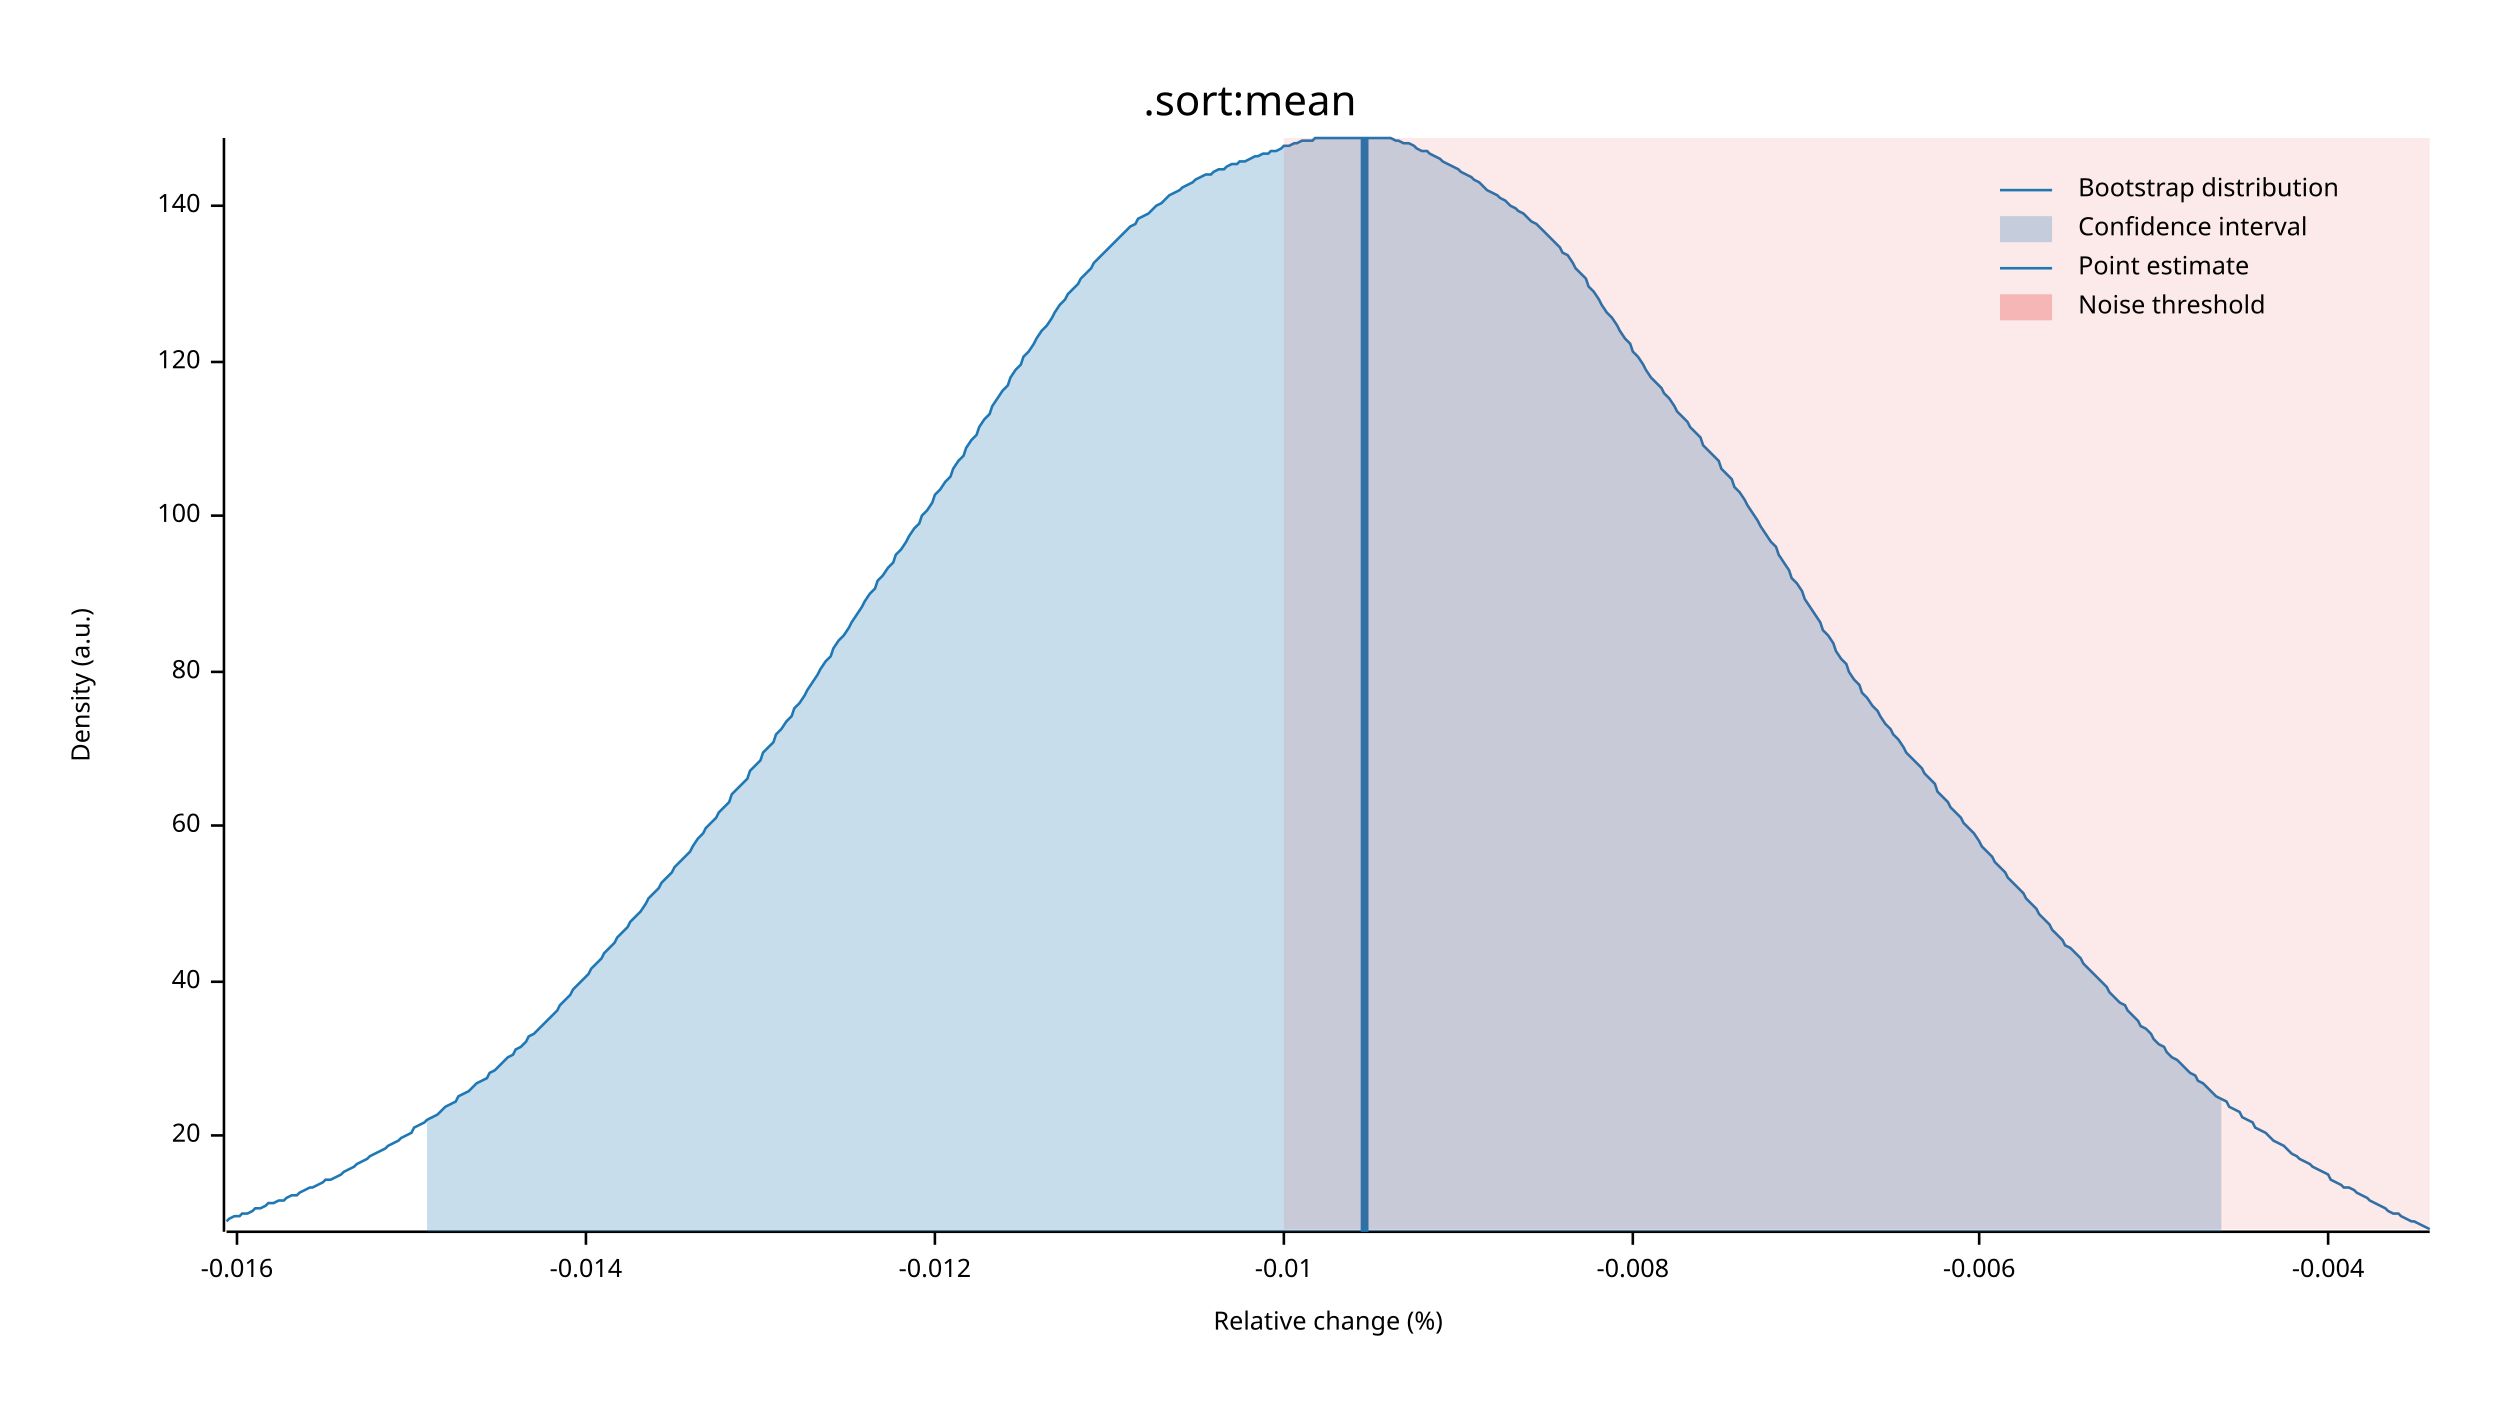
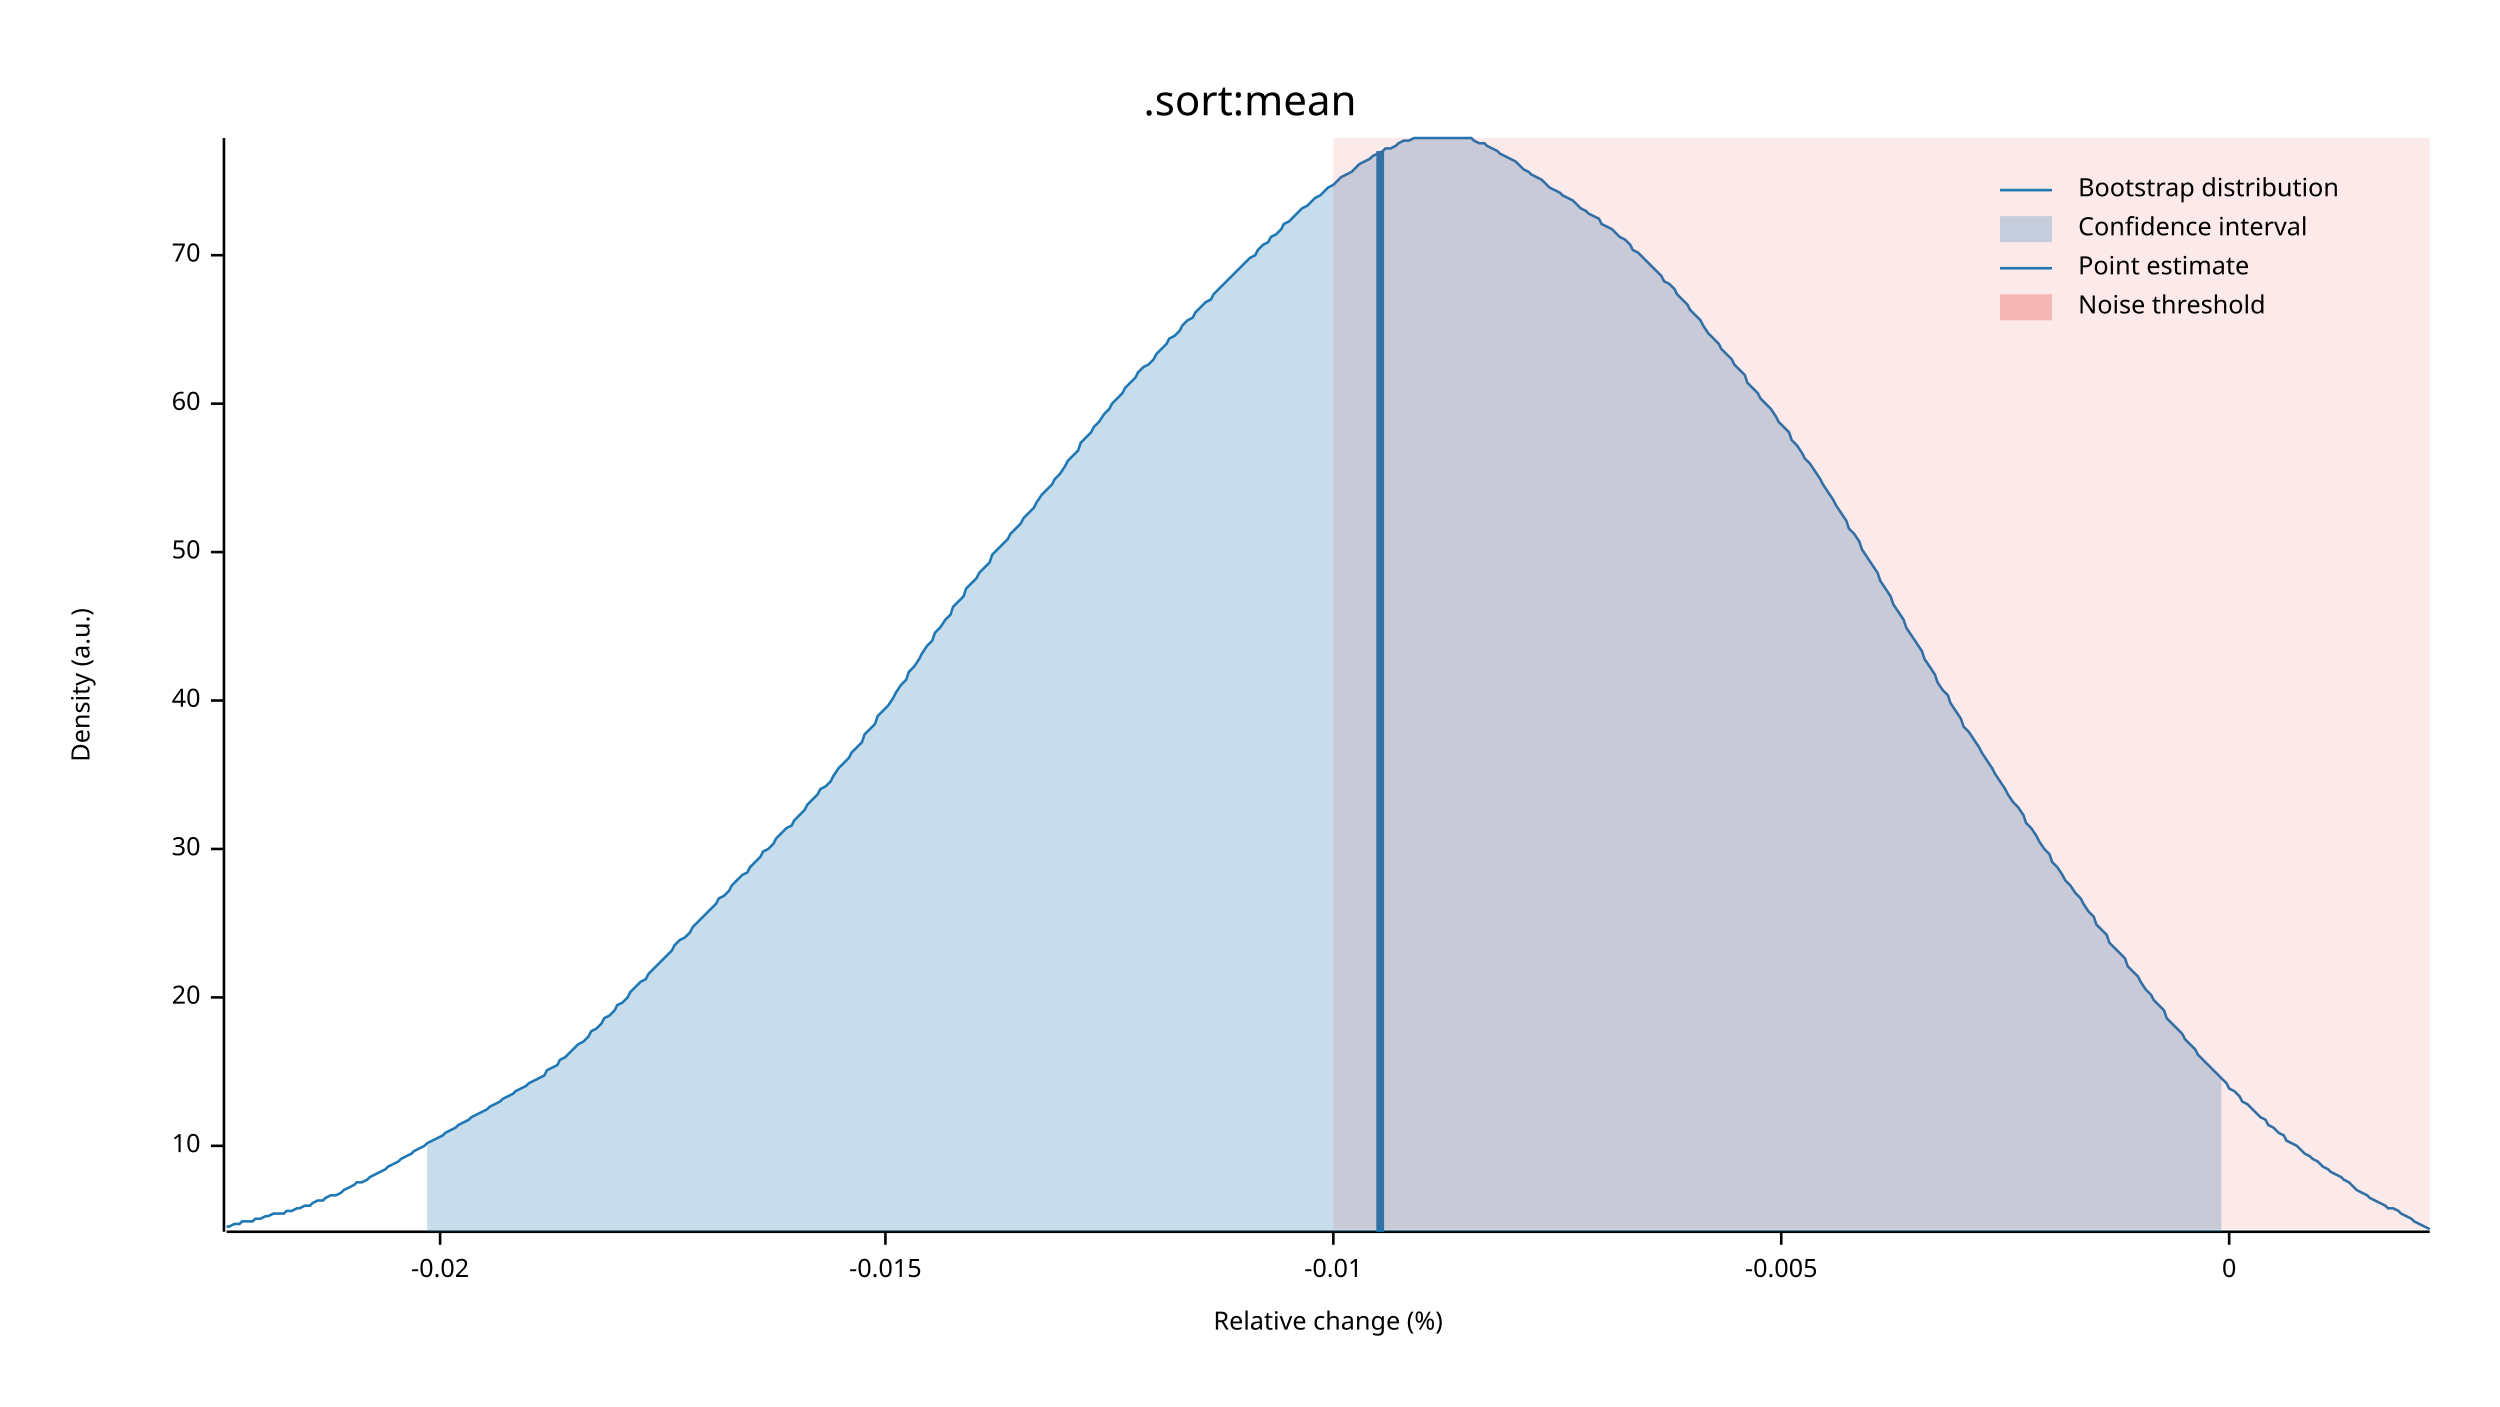
<svg xmlns="http://www.w3.org/2000/svg" width="960" height="540" viewBox="0 0 960 540">
  <text x="480" y="32" dy="0.76em" text-anchor="middle" font-family="sans-serif" font-size="16.129" opacity="1" fill="#000000">
.sort:mean
</text>
  <text x="27" y="263" dy="0.76em" text-anchor="middle" font-family="sans-serif" font-size="9.677" opacity="1" fill="#000000" transform="rotate(270, 27, 263)">
Density (a.u.)
</text>
  <text x="510" y="513" dy="-0.5ex" text-anchor="middle" font-family="sans-serif" font-size="9.677" opacity="1" fill="#000000">
Relative change (%)
</text>
  <polyline fill="none" opacity="1" stroke="#000000" stroke-width="1" points="86,53 86,473 " />
-   <text x="77" y="436" dy="0.5ex" text-anchor="end" font-family="sans-serif" font-size="9.677" opacity="1" fill="#000000">
+   <text x="77" y="440" dy="0.5ex" text-anchor="end" font-family="sans-serif" font-size="9.677" opacity="1" fill="#000000">
+ 10
+ </text>
+   <polyline fill="none" opacity="1" stroke="#000000" stroke-width="1" points="81,440 86,440 " />
+   <text x="77" y="383" dy="0.5ex" text-anchor="end" font-family="sans-serif" font-size="9.677" opacity="1" fill="#000000">
20
</text>
-   <polyline fill="none" opacity="1" stroke="#000000" stroke-width="1" points="81,436 86,436 " />
-   <text x="77" y="377" dy="0.5ex" text-anchor="end" font-family="sans-serif" font-size="9.677" opacity="1" fill="#000000">
+   <polyline fill="none" opacity="1" stroke="#000000" stroke-width="1" points="81,383 86,383 " />
+   <text x="77" y="326" dy="0.5ex" text-anchor="end" font-family="sans-serif" font-size="9.677" opacity="1" fill="#000000">
+ 30
+ </text>
+   <polyline fill="none" opacity="1" stroke="#000000" stroke-width="1" points="81,326 86,326 " />
+   <text x="77" y="269" dy="0.5ex" text-anchor="end" font-family="sans-serif" font-size="9.677" opacity="1" fill="#000000">
40
</text>
-   <polyline fill="none" opacity="1" stroke="#000000" stroke-width="1" points="81,377 86,377 " />
-   <text x="77" y="317" dy="0.5ex" text-anchor="end" font-family="sans-serif" font-size="9.677" opacity="1" fill="#000000">
+   <polyline fill="none" opacity="1" stroke="#000000" stroke-width="1" points="81,269 86,269 " />
+   <text x="77" y="212" dy="0.5ex" text-anchor="end" font-family="sans-serif" font-size="9.677" opacity="1" fill="#000000">
+ 50
+ </text>
+   <polyline fill="none" opacity="1" stroke="#000000" stroke-width="1" points="81,212 86,212 " />
+   <text x="77" y="155" dy="0.5ex" text-anchor="end" font-family="sans-serif" font-size="9.677" opacity="1" fill="#000000">
60
</text>
-   <polyline fill="none" opacity="1" stroke="#000000" stroke-width="1" points="81,317 86,317 " />
-   <text x="77" y="258" dy="0.5ex" text-anchor="end" font-family="sans-serif" font-size="9.677" opacity="1" fill="#000000">
- 80
+   <polyline fill="none" opacity="1" stroke="#000000" stroke-width="1" points="81,155 86,155 " />
+   <text x="77" y="98" dy="0.5ex" text-anchor="end" font-family="sans-serif" font-size="9.677" opacity="1" fill="#000000">
+ 70
</text>
-   <polyline fill="none" opacity="1" stroke="#000000" stroke-width="1" points="81,258 86,258 " />
-   <text x="77" y="198" dy="0.5ex" text-anchor="end" font-family="sans-serif" font-size="9.677" opacity="1" fill="#000000">
- 100
+   <polyline fill="none" opacity="1" stroke="#000000" stroke-width="1" points="81,98 86,98 " />
+   <polyline fill="none" opacity="1" stroke="#000000" stroke-width="1" points="87,473 933,473 " />
+   <text x="169" y="483" dy="0.76em" text-anchor="middle" font-family="sans-serif" font-size="9.677" opacity="1" fill="#000000">
+ -0.02
</text>
-   <polyline fill="none" opacity="1" stroke="#000000" stroke-width="1" points="81,198 86,198 " />
-   <text x="77" y="139" dy="0.5ex" text-anchor="end" font-family="sans-serif" font-size="9.677" opacity="1" fill="#000000">
- 120
+   <polyline fill="none" opacity="1" stroke="#000000" stroke-width="1" points="169,473 169,478 " />
+   <text x="340" y="483" dy="0.76em" text-anchor="middle" font-family="sans-serif" font-size="9.677" opacity="1" fill="#000000">
+ -0.015
</text>
-   <polyline fill="none" opacity="1" stroke="#000000" stroke-width="1" points="81,139 86,139 " />
-   <text x="77" y="79" dy="0.5ex" text-anchor="end" font-family="sans-serif" font-size="9.677" opacity="1" fill="#000000">
- 140
- </text>
-   <polyline fill="none" opacity="1" stroke="#000000" stroke-width="1" points="81,79 86,79 " />
-   <polyline fill="none" opacity="1" stroke="#000000" stroke-width="1" points="87,473 933,473 " />
-   <text x="91" y="483" dy="0.76em" text-anchor="middle" font-family="sans-serif" font-size="9.677" opacity="1" fill="#000000">
- -0.016
- </text>
-   <polyline fill="none" opacity="1" stroke="#000000" stroke-width="1" points="91,473 91,478 " />
-   <text x="225" y="483" dy="0.76em" text-anchor="middle" font-family="sans-serif" font-size="9.677" opacity="1" fill="#000000">
- -0.014
- </text>
-   <polyline fill="none" opacity="1" stroke="#000000" stroke-width="1" points="225,473 225,478 " />
-   <text x="359" y="483" dy="0.76em" text-anchor="middle" font-family="sans-serif" font-size="9.677" opacity="1" fill="#000000">
- -0.012
- </text>
-   <polyline fill="none" opacity="1" stroke="#000000" stroke-width="1" points="359,473 359,478 " />
-   <text x="493" y="483" dy="0.76em" text-anchor="middle" font-family="sans-serif" font-size="9.677" opacity="1" fill="#000000">
+   <polyline fill="none" opacity="1" stroke="#000000" stroke-width="1" points="340,473 340,478 " />
+   <text x="512" y="483" dy="0.76em" text-anchor="middle" font-family="sans-serif" font-size="9.677" opacity="1" fill="#000000">
-0.01
</text>
-   <polyline fill="none" opacity="1" stroke="#000000" stroke-width="1" points="493,473 493,478 " />
-   <text x="627" y="483" dy="0.76em" text-anchor="middle" font-family="sans-serif" font-size="9.677" opacity="1" fill="#000000">
- -0.008
+   <polyline fill="none" opacity="1" stroke="#000000" stroke-width="1" points="512,473 512,478 " />
+   <text x="684" y="483" dy="0.76em" text-anchor="middle" font-family="sans-serif" font-size="9.677" opacity="1" fill="#000000">
+ -0.005
</text>
-   <polyline fill="none" opacity="1" stroke="#000000" stroke-width="1" points="627,473 627,478 " />
-   <text x="760" y="483" dy="0.76em" text-anchor="middle" font-family="sans-serif" font-size="9.677" opacity="1" fill="#000000">
- -0.006
+   <polyline fill="none" opacity="1" stroke="#000000" stroke-width="1" points="684,473 684,478 " />
+   <text x="856" y="483" dy="0.76em" text-anchor="middle" font-family="sans-serif" font-size="9.677" opacity="1" fill="#000000">
+ 0
</text>
-   <polyline fill="none" opacity="1" stroke="#000000" stroke-width="1" points="760,473 760,478 " />
-   <text x="894" y="483" dy="0.76em" text-anchor="middle" font-family="sans-serif" font-size="9.677" opacity="1" fill="#000000">
- -0.004
- </text>
-   <polyline fill="none" opacity="1" stroke="#000000" stroke-width="1" points="894,473 894,478 " />
-   <polyline fill="none" opacity="1" stroke="#1F78B4" stroke-width="1" points="87,469 88,468 90,467 92,467 93,466 95,466 97,465 98,464 100,464 102,463 103,462 105,462 107,461 109,461 110,460 112,459 114,459 115,458 117,457 119,456 120,456 122,455 124,454 125,453 127,453 129,452 131,451 132,450 134,449 136,448 137,447 139,446 141,445 142,444 144,443 146,442 148,441 149,440 151,439 153,438 154,437 156,436 158,435 159,433 161,432 163,431 164,430 166,429 168,428 170,426 171,425 173,424 175,423 176,421 178,420 180,419 181,418 183,416 185,415 187,414 188,412 190,411 192,409 193,408 195,406 197,405 198,403 200,402 202,400 203,398 205,397 207,395 209,393 210,392 212,390 214,388 215,386 217,384 219,382 220,380 222,378 224,376 226,374 227,372 229,370 231,368 232,366 234,364 236,362 237,360 239,358 241,356 242,354 244,352 246,350 248,347 249,345 251,343 253,341 254,339 256,337 258,335 259,333 261,331 263,329 265,327 266,325 268,322 270,320 271,318 273,316 275,314 276,312 278,310 280,308 281,305 283,303 285,301 287,299 288,296 290,294 292,292 293,289 295,287 297,285 298,282 300,280 302,277 304,275 305,272 307,270 309,267 310,265 312,262 314,259 315,257 317,254 319,252 320,249 322,246 324,244 326,241 327,239 329,236 331,233 332,231 334,228 336,226 337,223 339,221 341,218 343,216 344,213 346,211 348,208 349,206 351,203 353,201 354,198 356,196 358,193 359,190 361,188 363,185 365,183 366,180 368,177 370,175 371,172 373,169 375,167 376,164 378,161 380,159 381,156 383,153 385,150 387,148 388,145 390,142 392,140 393,137 395,135 397,132 398,130 400,127 402,125 404,122 405,120 407,117 409,115 410,113 412,111 414,109 415,107 417,105 419,103 420,101 422,99 424,97 426,95 427,94 429,92 431,90 432,89 434,87 436,86 437,84 439,83 441,82 443,80 444,79 446,78 448,76 449,75 451,74 453,73 454,72 456,71 458,70 459,69 461,68 463,67 465,67 466,66 468,65 470,65 471,64 473,63 475,63 476,62 478,62 480,61 482,60 483,60 485,59 487,59 488,58 490,58 492,57 493,56 495,56 497,55 498,55 500,54 502,54 504,54 505,53 507,53 509,53 510,53 512,53 514,53 515,53 517,53 519,53 521,53 522,53 524,53 526,53 527,53 529,53 531,53 532,53 534,53 536,54 537,54 539,55 541,55 543,56 544,57 546,58 548,58 549,59 551,60 553,61 554,62 556,63 558,64 560,65 561,66 563,67 565,68 566,69 568,70 570,72 571,73 573,74 575,75 576,76 578,77 580,79 582,80 583,81 585,82 587,84 588,85 590,86 592,88 593,89 595,91 597,93 599,95 600,97 602,98 604,101 605,103 607,105 609,107 610,110 612,112 614,115 615,117 617,120 619,122 621,125 622,127 624,130 626,132 627,135 629,137 631,140 632,142 634,145 636,147 638,149 639,151 641,153 643,156 644,158 646,160 648,162 649,164 651,166 653,168 654,171 656,173 658,175 660,177 661,180 663,182 665,184 666,187 668,189 670,192 671,194 673,197 675,200 676,202 678,205 680,208 682,210 683,213 685,216 687,219 688,222 690,224 692,227 693,230 695,233 697,236 699,239 700,242 702,244 704,247 705,250 707,253 709,255 710,258 712,261 714,263 715,266 717,268 719,271 721,273 722,275 724,278 726,280 727,282 729,284 731,287 732,289 734,291 736,293 738,295 739,297 741,299 743,301 744,304 746,306 748,308 749,310 751,312 753,314 754,316 756,318 758,320 760,323 761,325 763,327 765,329 766,331 768,333 770,335 771,337 773,339 775,341 777,343 778,345 780,347 782,349 783,351 785,353 787,355 788,357 790,359 792,361 793,363 795,364 797,366 799,368 800,370 802,372 804,374 805,375 807,377 809,379 810,381 812,383 814,385 816,386 817,388 819,390 821,392 822,394 824,395 826,397 827,399 829,401 831,402 832,404 834,406 836,407 838,409 839,410 841,412 843,413 844,415 846,416 848,418 849,419 851,421 853,422 855,423 856,425 858,426 860,427 861,429 863,430 865,431 866,433 868,434 870,435 871,436 873,438 875,439 877,440 878,441 880,443 882,444 883,445 885,446 887,447 888,448 890,449 892,450 894,451 895,453 897,454 899,455 900,456 902,456 904,457 905,458 907,459 909,460 910,461 912,462 914,463 916,464 917,465 919,466 921,466 922,467 924,468 926,469 927,469 929,470 931,471 933,472 " />
-   <polygon opacity="0.25" fill="#1F78B4" points="164,430 166,429 168,428 170,426 171,425 173,424 175,423 176,421 178,420 180,419 181,418 183,416 185,415 187,414 188,412 190,411 192,409 193,408 195,406 197,405 198,403 200,402 202,400 203,398 205,397 207,395 209,393 210,392 212,390 214,388 215,386 217,384 219,382 220,380 222,378 224,376 226,374 227,372 229,370 231,368 232,366 234,364 236,362 237,360 239,358 241,356 242,354 244,352 246,350 248,347 249,345 251,343 253,341 254,339 256,337 258,335 259,333 261,331 263,329 265,327 266,325 268,322 270,320 271,318 273,316 275,314 276,312 278,310 280,308 281,305 283,303 285,301 287,299 288,296 290,294 292,292 293,289 295,287 297,285 298,282 300,280 302,277 304,275 305,272 307,270 309,267 310,265 312,262 314,259 315,257 317,254 319,252 320,249 322,246 324,244 326,241 327,239 329,236 331,233 332,231 334,228 336,226 337,223 339,221 341,218 343,216 344,213 346,211 348,208 349,206 351,203 353,201 354,198 356,196 358,193 359,190 361,188 363,185 365,183 366,180 368,177 370,175 371,172 373,169 375,167 376,164 378,161 380,159 381,156 383,153 385,150 387,148 388,145 390,142 392,140 393,137 395,135 397,132 398,130 400,127 402,125 404,122 405,120 407,117 409,115 410,113 412,111 414,109 415,107 417,105 419,103 420,101 422,99 424,97 426,95 427,94 429,92 431,90 432,89 434,87 436,86 437,84 439,83 441,82 443,80 444,79 446,78 448,76 449,75 451,74 453,73 454,72 456,71 458,70 459,69 461,68 463,67 465,67 466,66 468,65 470,65 471,64 473,63 475,63 476,62 478,62 480,61 482,60 483,60 485,59 487,59 488,58 490,58 492,57 493,56 495,56 497,55 498,55 500,54 502,54 504,54 505,53 507,53 509,53 510,53 512,53 514,53 515,53 517,53 519,53 521,53 522,53 524,53 526,53 527,53 529,53 531,53 532,53 534,53 536,54 537,54 539,55 541,55 543,56 544,57 546,58 548,58 549,59 551,60 553,61 554,62 556,63 558,64 560,65 561,66 563,67 565,68 566,69 568,70 570,72 571,73 573,74 575,75 576,76 578,77 580,79 582,80 583,81 585,82 587,84 588,85 590,86 592,88 593,89 595,91 597,93 599,95 600,97 602,98 604,101 605,103 607,105 609,107 610,110 612,112 614,115 615,117 617,120 619,122 621,125 622,127 624,130 626,132 627,135 629,137 631,140 632,142 634,145 636,147 638,149 639,151 641,153 643,156 644,158 646,160 648,162 649,164 651,166 653,168 654,171 656,173 658,175 660,177 661,180 663,182 665,184 666,187 668,189 670,192 671,194 673,197 675,200 676,202 678,205 680,208 682,210 683,213 685,216 687,219 688,222 690,224 692,227 693,230 695,233 697,236 699,239 700,242 702,244 704,247 705,250 707,253 709,255 710,258 712,261 714,263 715,266 717,268 719,271 721,273 722,275 724,278 726,280 727,282 729,284 731,287 732,289 734,291 736,293 738,295 739,297 741,299 743,301 744,304 746,306 748,308 749,310 751,312 753,314 754,316 756,318 758,320 760,323 761,325 763,327 765,329 766,331 768,333 770,335 771,337 773,339 775,341 777,343 778,345 780,347 782,349 783,351 785,353 787,355 788,357 790,359 792,361 793,363 795,364 797,366 799,368 800,370 802,372 804,374 805,375 807,377 809,379 810,381 812,383 814,385 816,386 817,388 819,390 821,392 822,394 824,395 826,397 827,399 829,401 831,402 832,404 834,406 836,407 838,409 839,410 841,412 843,413 844,415 846,416 848,418 849,419 851,421 853,422 853,473 164,473 " />
-   <polyline fill="none" opacity="1" stroke="#1F78B4" stroke-width="3" points="524,473 524,53 " />
-   <rect x="493" y="53" width="440" height="419" opacity="0.1" fill="#E31A1C" stroke="none" />
+   <polyline fill="none" opacity="1" stroke="#000000" stroke-width="1" points="856,473 856,478 " />
+   <polyline fill="none" opacity="1" stroke="#1F78B4" stroke-width="1" points="87,471 88,471 90,470 92,470 93,469 95,469 97,469 98,468 100,468 102,467 103,467 105,466 107,466 109,466 110,465 112,465 114,464 115,464 117,463 119,463 120,462 122,461 124,461 125,460 127,459 129,459 131,458 132,457 134,456 136,455 137,454 139,454 141,453 142,452 144,451 146,450 148,449 149,448 151,447 153,446 154,445 156,444 158,443 159,442 161,441 163,440 164,439 166,438 168,437 170,436 171,435 173,434 175,433 176,432 178,431 180,430 181,429 183,428 185,427 187,426 188,425 190,424 192,423 193,422 195,421 197,420 198,419 200,418 202,417 203,416 205,415 207,414 209,413 210,411 212,410 214,409 215,407 217,406 219,404 220,403 222,401 224,400 226,398 227,396 229,395 231,393 232,391 234,390 236,388 237,386 239,385 241,383 242,381 244,379 246,377 248,376 249,374 251,372 253,370 254,369 256,367 258,365 259,363 261,361 263,360 265,358 266,356 268,354 270,352 271,351 273,349 275,347 276,345 278,344 280,342 281,340 283,338 285,336 287,335 288,333 290,331 292,329 293,327 295,326 297,324 298,322 300,320 302,318 304,317 305,315 307,313 309,311 310,309 312,307 314,305 315,303 317,302 319,300 320,298 322,295 324,293 326,291 327,289 329,287 331,285 332,282 334,280 336,278 337,275 339,273 341,271 343,268 344,266 346,263 348,261 349,258 351,256 353,253 354,251 356,248 358,246 359,243 361,241 363,238 365,236 366,233 368,231 370,229 371,226 373,224 375,222 376,220 378,218 380,216 381,213 383,211 385,209 387,207 388,205 390,203 392,201 393,199 395,197 397,195 398,193 400,190 402,188 404,186 405,184 407,182 409,179 410,177 412,175 414,173 415,170 417,168 419,166 420,164 422,162 424,159 426,157 427,155 429,153 431,151 432,149 434,147 436,145 437,143 439,141 441,140 443,138 444,136 446,134 448,132 449,130 451,129 453,127 454,125 456,123 458,122 459,120 461,118 463,116 465,115 466,113 468,111 470,109 471,108 473,106 475,104 476,103 478,101 480,99 482,98 483,96 485,94 487,93 488,91 490,90 492,88 493,86 495,85 497,83 498,82 500,80 502,79 504,77 505,76 507,75 509,73 510,72 512,71 514,69 515,68 517,67 519,66 521,64 522,63 524,62 526,61 527,60 529,59 531,58 532,57 534,57 536,56 537,55 539,54 541,54 543,53 544,53 546,53 548,53 549,53 551,53 553,53 554,53 556,53 558,53 560,53 561,53 563,53 565,53 566,54 568,55 570,55 571,56 573,57 575,58 576,59 578,60 580,61 582,62 583,63 585,65 587,66 588,67 590,68 592,69 593,70 595,72 597,73 599,74 600,75 602,76 604,77 605,78 607,80 609,81 610,82 612,83 614,84 615,86 617,87 619,88 621,90 622,91 624,92 626,94 627,96 629,97 631,99 632,100 634,102 636,104 638,106 639,108 641,109 643,111 644,113 646,115 648,117 649,119 651,121 653,123 654,125 656,128 658,130 660,132 661,134 663,136 665,138 666,140 668,142 670,144 671,147 673,149 675,151 676,153 678,155 680,157 682,160 683,162 685,164 687,166 688,169 690,171 692,174 693,176 695,178 697,181 699,184 700,186 702,189 704,192 705,194 707,197 709,200 710,203 712,205 714,208 715,211 717,214 719,217 721,220 722,223 724,226 726,229 727,232 729,235 731,238 732,241 734,244 736,247 738,250 739,253 741,256 743,259 744,262 746,265 748,267 749,270 751,273 753,276 754,279 756,281 758,284 760,287 761,289 763,292 765,295 766,297 768,300 770,303 771,305 773,308 775,310 777,313 778,316 780,318 782,321 783,323 785,326 787,328 788,331 790,333 792,336 793,338 795,340 797,343 799,345 800,347 802,350 804,352 805,355 807,357 809,359 810,362 812,364 814,366 816,368 817,371 819,373 821,375 822,377 824,380 826,382 827,384 829,386 831,388 832,391 834,393 836,395 838,397 839,399 841,401 843,403 844,405 846,407 848,409 849,410 851,412 853,414 855,416 856,418 858,419 860,421 861,423 863,424 865,426 866,427 868,429 870,430 871,432 873,433 875,435 877,436 878,438 880,439 882,440 883,441 885,443 887,444 888,445 890,446 892,448 894,449 895,450 897,451 899,452 900,453 902,454 904,456 905,457 907,458 909,459 910,460 912,461 914,462 916,463 917,464 919,464 921,465 922,466 924,467 926,468 927,469 929,470 931,471 933,472 " />
+   <polygon opacity="0.25" fill="#1F78B4" points="164,439 166,438 168,437 170,436 171,435 173,434 175,433 176,432 178,431 180,430 181,429 183,428 185,427 187,426 188,425 190,424 192,423 193,422 195,421 197,420 198,419 200,418 202,417 203,416 205,415 207,414 209,413 210,411 212,410 214,409 215,407 217,406 219,404 220,403 222,401 224,400 226,398 227,396 229,395 231,393 232,391 234,390 236,388 237,386 239,385 241,383 242,381 244,379 246,377 248,376 249,374 251,372 253,370 254,369 256,367 258,365 259,363 261,361 263,360 265,358 266,356 268,354 270,352 271,351 273,349 275,347 276,345 278,344 280,342 281,340 283,338 285,336 287,335 288,333 290,331 292,329 293,327 295,326 297,324 298,322 300,320 302,318 304,317 305,315 307,313 309,311 310,309 312,307 314,305 315,303 317,302 319,300 320,298 322,295 324,293 326,291 327,289 329,287 331,285 332,282 334,280 336,278 337,275 339,273 341,271 343,268 344,266 346,263 348,261 349,258 351,256 353,253 354,251 356,248 358,246 359,243 361,241 363,238 365,236 366,233 368,231 370,229 371,226 373,224 375,222 376,220 378,218 380,216 381,213 383,211 385,209 387,207 388,205 390,203 392,201 393,199 395,197 397,195 398,193 400,190 402,188 404,186 405,184 407,182 409,179 410,177 412,175 414,173 415,170 417,168 419,166 420,164 422,162 424,159 426,157 427,155 429,153 431,151 432,149 434,147 436,145 437,143 439,141 441,140 443,138 444,136 446,134 448,132 449,130 451,129 453,127 454,125 456,123 458,122 459,120 461,118 463,116 465,115 466,113 468,111 470,109 471,108 473,106 475,104 476,103 478,101 480,99 482,98 483,96 485,94 487,93 488,91 490,90 492,88 493,86 495,85 497,83 498,82 500,80 502,79 504,77 505,76 507,75 509,73 510,72 512,71 514,69 515,68 517,67 519,66 521,64 522,63 524,62 526,61 527,60 529,59 531,58 532,57 534,57 536,56 537,55 539,54 541,54 543,53 544,53 546,53 548,53 549,53 551,53 553,53 554,53 556,53 558,53 560,53 561,53 563,53 565,53 566,54 568,55 570,55 571,56 573,57 575,58 576,59 578,60 580,61 582,62 583,63 585,65 587,66 588,67 590,68 592,69 593,70 595,72 597,73 599,74 600,75 602,76 604,77 605,78 607,80 609,81 610,82 612,83 614,84 615,86 617,87 619,88 621,90 622,91 624,92 626,94 627,96 629,97 631,99 632,100 634,102 636,104 638,106 639,108 641,109 643,111 644,113 646,115 648,117 649,119 651,121 653,123 654,125 656,128 658,130 660,132 661,134 663,136 665,138 666,140 668,142 670,144 671,147 673,149 675,151 676,153 678,155 680,157 682,160 683,162 685,164 687,166 688,169 690,171 692,174 693,176 695,178 697,181 699,184 700,186 702,189 704,192 705,194 707,197 709,200 710,203 712,205 714,208 715,211 717,214 719,217 721,220 722,223 724,226 726,229 727,232 729,235 731,238 732,241 734,244 736,247 738,250 739,253 741,256 743,259 744,262 746,265 748,267 749,270 751,273 753,276 754,279 756,281 758,284 760,287 761,289 763,292 765,295 766,297 768,300 770,303 771,305 773,308 775,310 777,313 778,316 780,318 782,321 783,323 785,326 787,328 788,331 790,333 792,336 793,338 795,340 797,343 799,345 800,347 802,350 804,352 805,355 807,357 809,359 810,362 812,364 814,366 816,368 817,371 819,373 821,375 822,377 824,380 826,382 827,384 829,386 831,388 832,391 834,393 836,395 838,397 839,399 841,401 843,403 844,405 846,407 848,409 849,410 851,412 853,414 853,473 164,473 " />
+   <polyline fill="none" opacity="1" stroke="#1F78B4" stroke-width="3" points="530,473 530,58 " />
+   <rect x="512" y="53" width="421" height="419" opacity="0.1" fill="#E31A1C" stroke="none" />
  <text x="798" y="68" dy="0.76em" text-anchor="start" font-family="sans-serif" font-size="9.677" opacity="1" fill="#000000">
Bootstrap distribution
</text>
  <text x="798" y="83" dy="0.76em" text-anchor="start" font-family="sans-serif" font-size="9.677" opacity="1" fill="#000000">
Confidence interval
</text>
  <text x="798" y="98" dy="0.76em" text-anchor="start" font-family="sans-serif" font-size="9.677" opacity="1" fill="#000000">
Point estimate
</text>
  <text x="798" y="113" dy="0.76em" text-anchor="start" font-family="sans-serif" font-size="9.677" opacity="1" fill="#000000">
Noise threshold
</text>
  <polyline fill="none" opacity="1" stroke="#1F78B4" stroke-width="1" points="768,73 788,73 " />
  <rect x="768" y="83" width="20" height="10" opacity="0.25" fill="#1F78B4" stroke="none" />
  <polyline fill="none" opacity="1" stroke="#1F78B4" stroke-width="1" points="768,103 788,103 " />
  <rect x="768" y="113" width="20" height="10" opacity="0.25" fill="#E31A1C" stroke="none" />
</svg>
